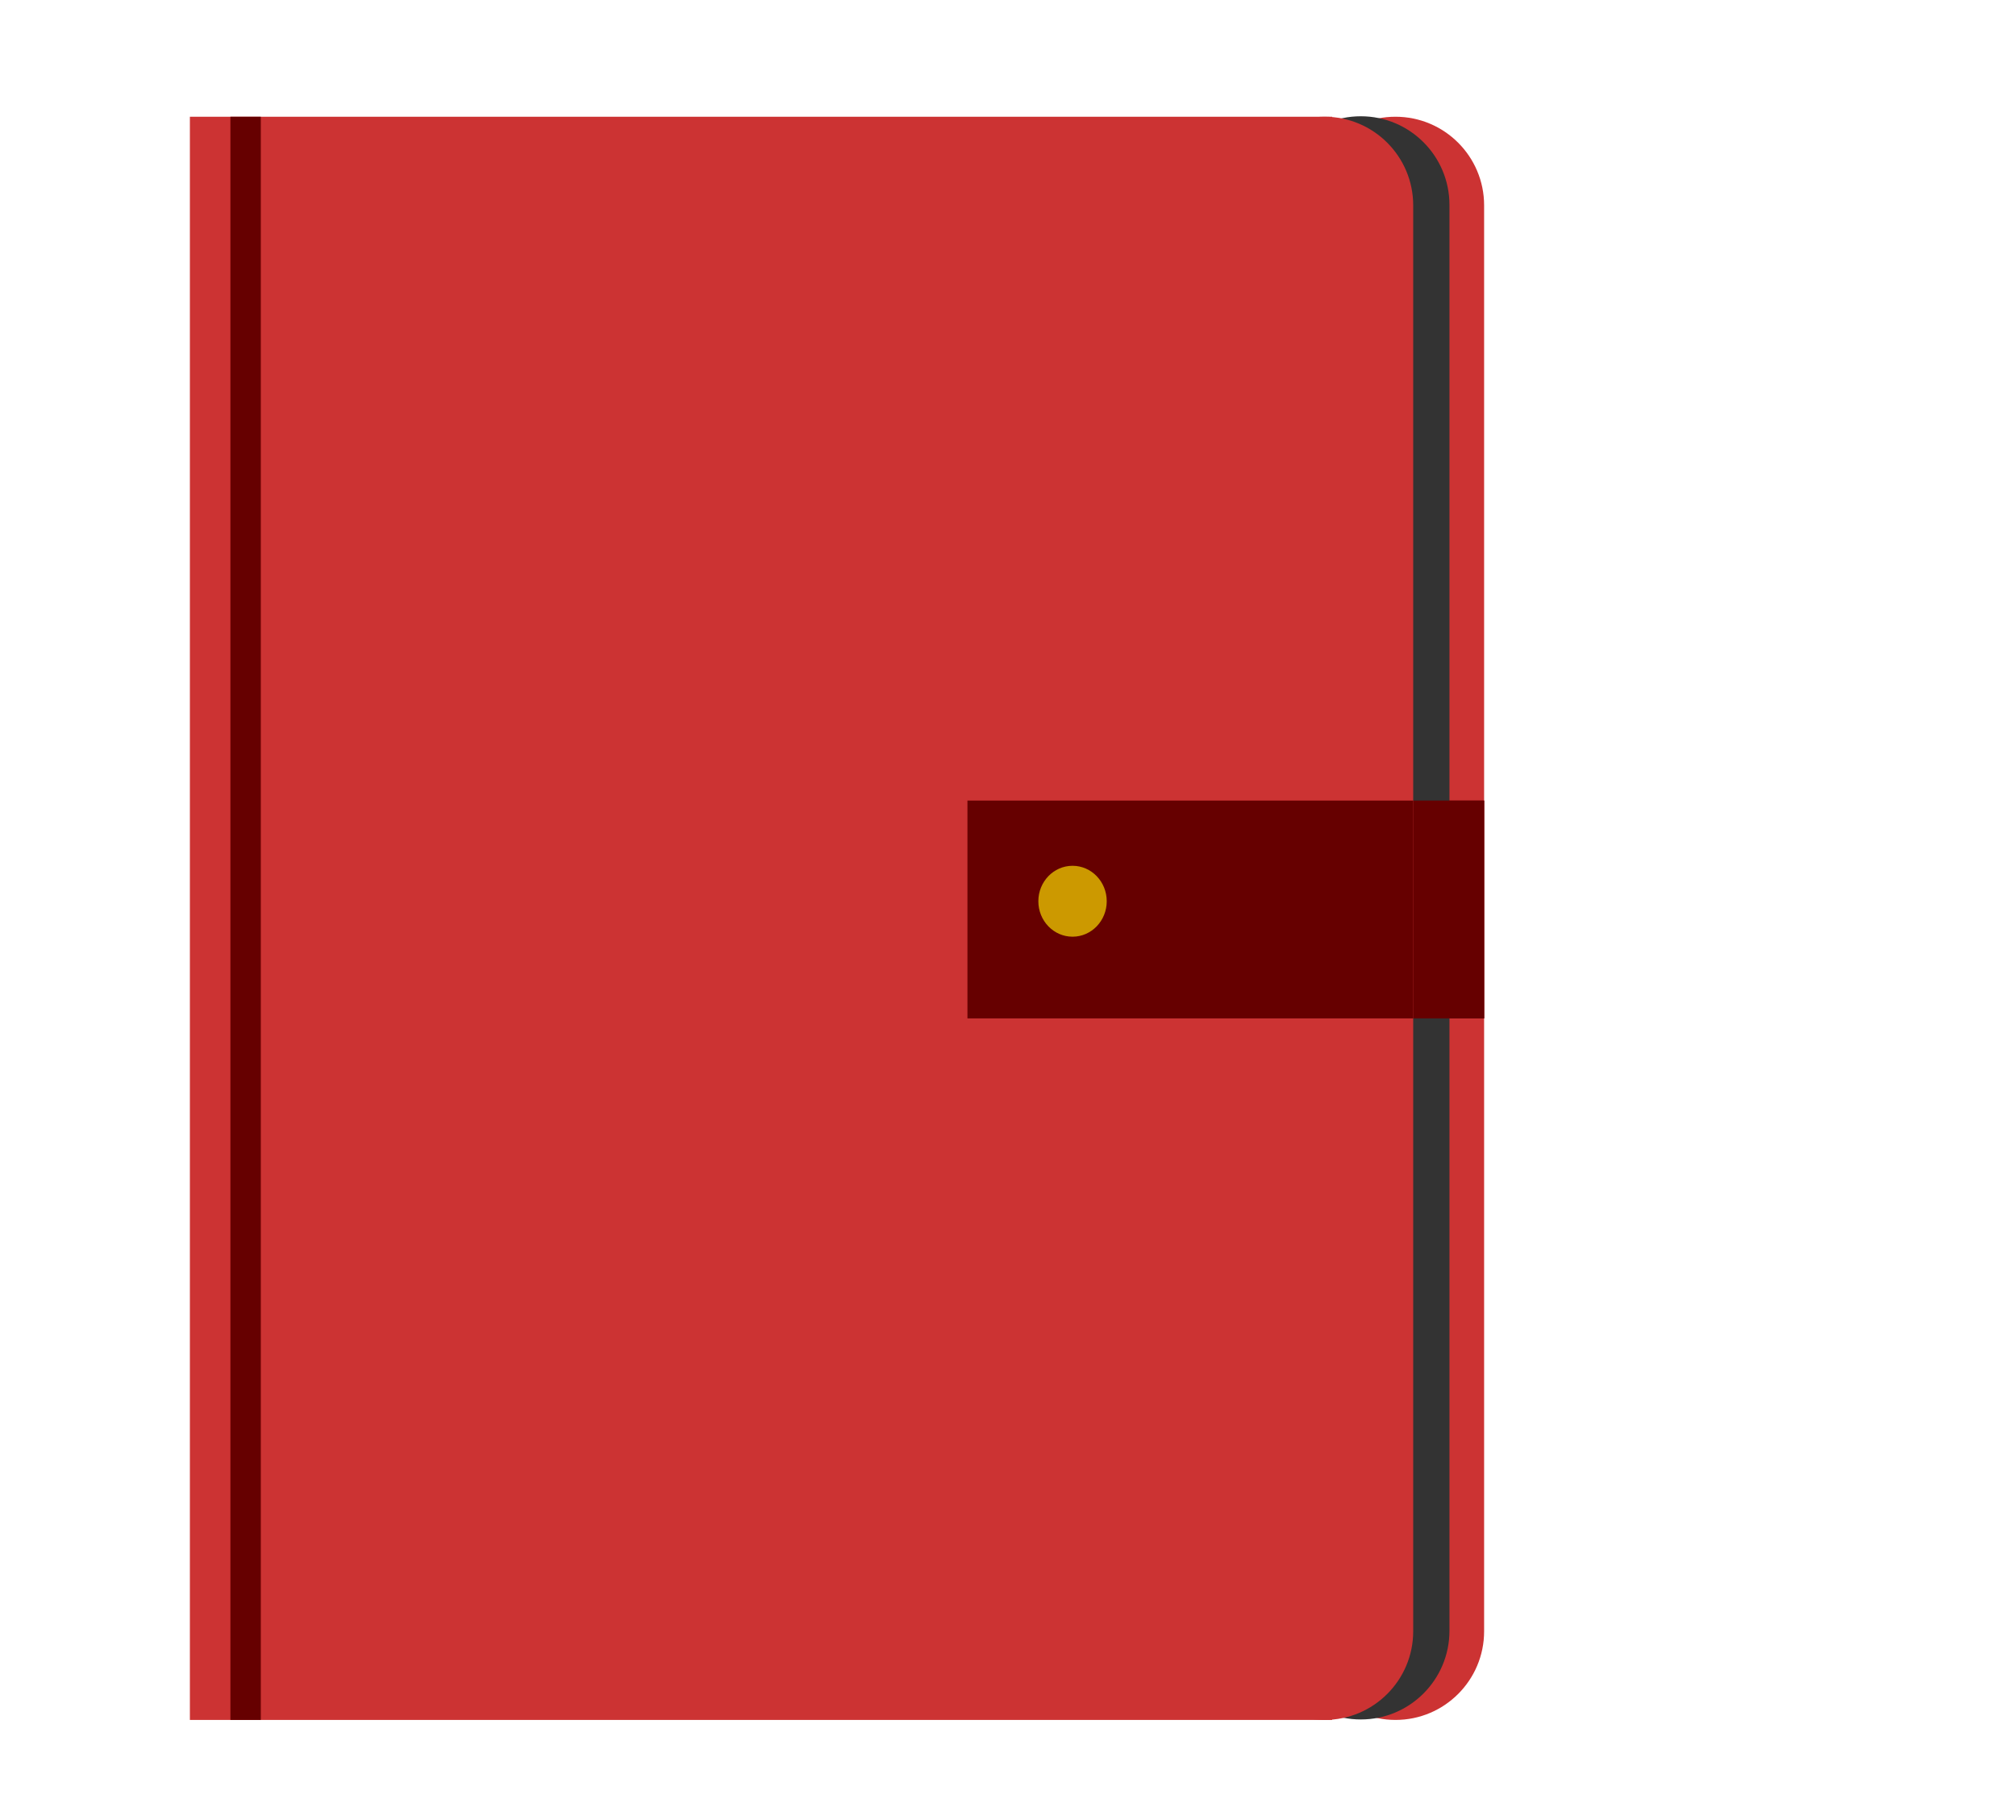
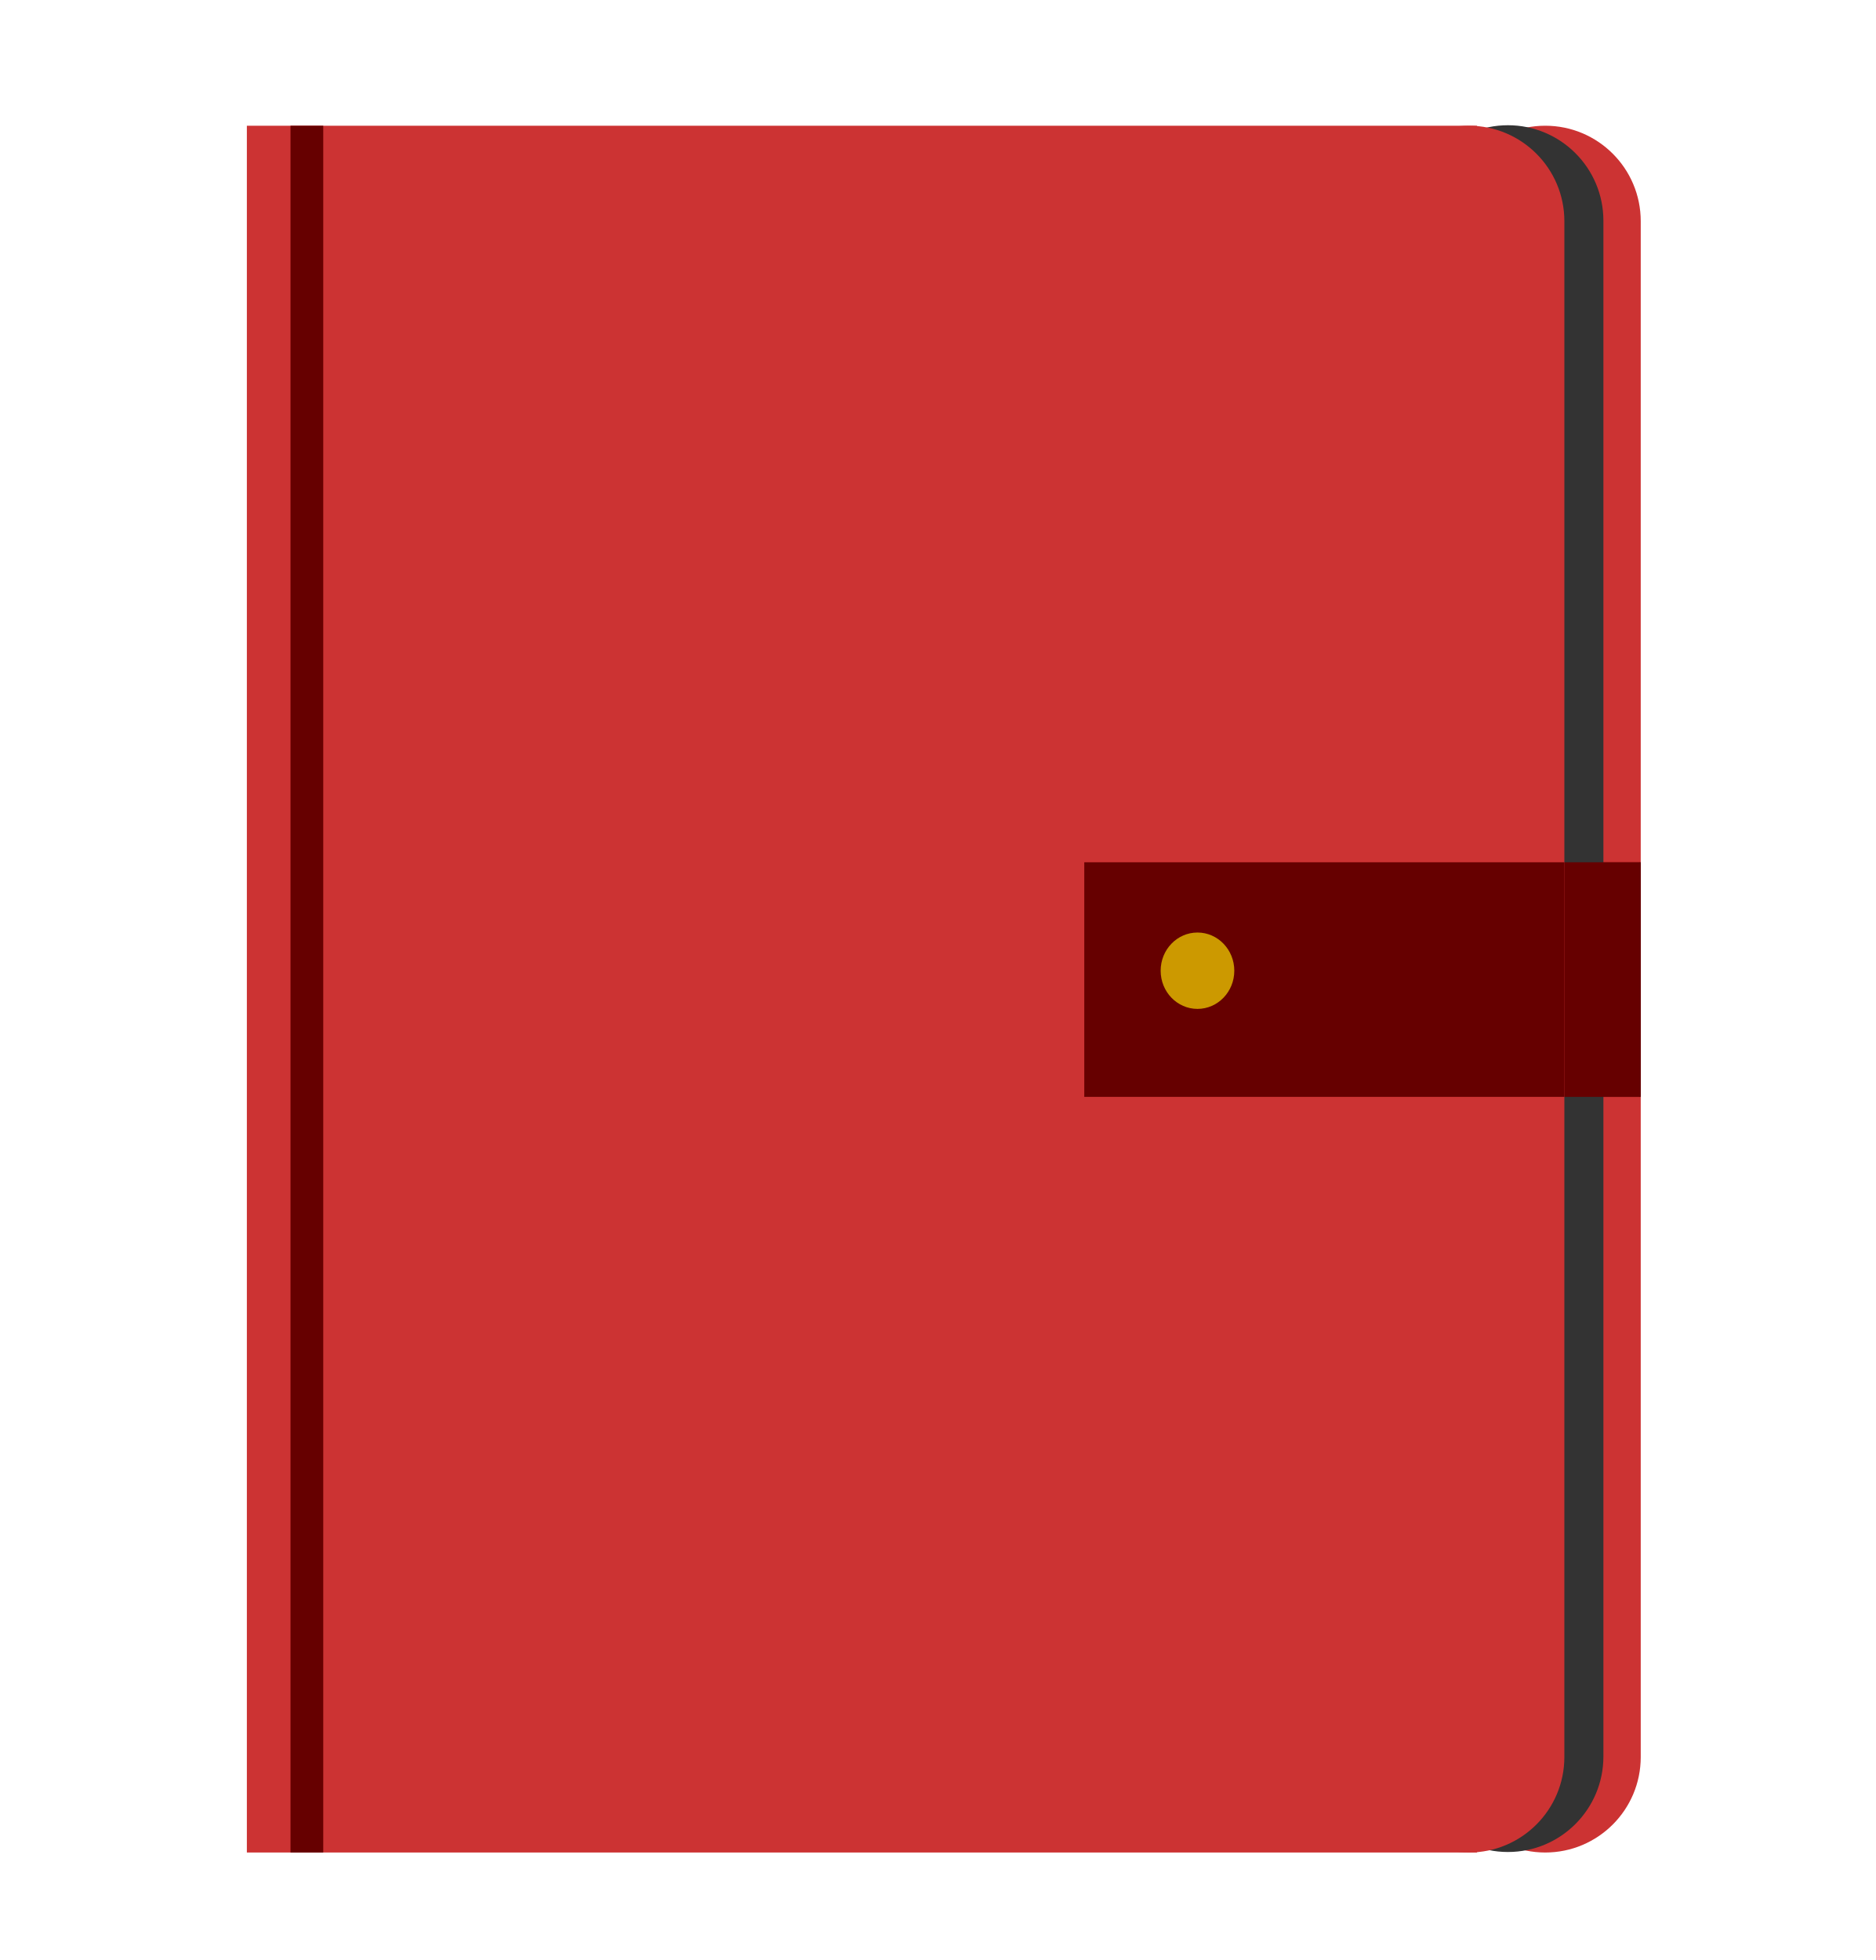
- <svg xmlns="http://www.w3.org/2000/svg" version="1.1" x="0px" y="0px" width="265.325px" height="239.5px" viewBox="113.176 283 265.325 239.5" enable-background="new 113.176 283 265.325 239.5" xml:space="preserve">
-   <g id="Layer_1" display="none">
+ <svg xmlns="http://www.w3.org/2000/svg" version="1.1" id="Layer_1" x="0px" y="0px" width="229.163px" height="239.5px" viewBox="108 283 229.163 239.5" enable-background="new 108 283 229.163 239.5" xml:space="preserve">
+   <g id="Layer_1_1_" display="none">
</g>
  <g id="Layer_8" display="none">
-     <path display="inline" fill="#CC9999" d="M170.972,339.01c-7.946,8.67-21.418,9.259-30.091,1.314l-17.174-15.736   c-8.671-7.944-9.26-21.418-1.314-30.089l1.948-2.126c7.946-8.671,21.417-9.261,30.09-1.315l17.173,15.736   c8.673,7.944,9.261,21.418,1.316,30.09L170.972,339.01z" />
-     <rect x="132.408" y="362.116" transform="matrix(0.7373 0.6756 -0.6756 0.7373 318.6044 -49.6472)" display="inline" fill="#99CCCC" width="181.466" height="45.477" />
+     <path display="inline" fill="#CC9999" d="M170.972,339.01c-7.946,8.67-21.418,9.26-30.091,1.314l-17.174-15.736   c-8.671-7.943-9.26-21.418-1.314-30.089l1.948-2.126c7.946-8.671,21.417-9.262,30.09-1.314l17.173,15.735   c8.673,7.944,9.262,21.418,1.316,30.09L170.972,339.01z" />
+     <rect x="132.383" y="362.121" transform="matrix(-0.7373 -0.6756 0.6756 -0.7373 127.6146 819.3458)" display="inline" fill="#99CCCC" width="181.47" height="45.478" />
    <polyline display="inline" fill="#666666" points="350.676,506.068 305.401,429.385 274.678,462.914  " />
-     <rect x="132.409" y="374.651" transform="matrix(0.7373 0.6756 -0.6756 0.7373 318.6094 -49.6464)" display="inline" fill="#6699CC" width="181.466" height="20.409" />
+     <rect x="132.388" y="374.658" transform="matrix(-0.7373 -0.6756 0.6756 -0.7373 127.6197 819.353)" display="inline" fill="#6699CC" width="181.471" height="20.408" />
  </g>
  <g id="Layer_4_copy">
-     <path fill="#CC3333" d="M308.5,497.697c0,6.443-5.225,11.668-11.668,11.668l0,0c-6.443,0-11.666-5.225-11.666-11.668V310.031   c0-6.443,5.223-11.667,11.666-11.667l0,0c6.443,0,11.668,5.224,11.668,11.667V497.697z" />
-     <rect x="249.833" y="388.365" fill="#660000" width="58.667" height="28.667" />
-     <ellipse fill="#CC9900" cx="263.666" cy="401.615" rx="4.5" ry="4.666" />
+     <path fill="#CC3333" d="M308.5,497.697c0,6.443-5.226,11.668-11.668,11.668l0,0c-6.443,0-11.666-5.225-11.666-11.668V310.031   c0-6.443,5.223-11.668,11.666-11.668l0,0c6.442,0,11.668,5.225,11.668,11.668V497.697L308.5,497.697z" />
+     <rect x="249.833" y="388.365" fill="#660000" width="58.668" height="28.666" />
+     <ellipse fill="#CC9900" cx="263.667" cy="401.615" rx="4.5" ry="4.666" />
  </g>
  <g id="Layer_4_copy_2">
-     <path fill="#333333" d="M303.938,497.635c0,6.443-5.225,11.668-11.668,11.668l0,0c-6.443,0-11.666-5.225-11.666-11.668V309.969   c0-6.443,5.223-11.667,11.666-11.667l0,0c6.443,0,11.668,5.224,11.668,11.667V497.635z" />
-     <rect x="249.833" y="388.365" fill="#660000" width="58.667" height="28.667" />
-     <ellipse fill="#CC9900" cx="263.666" cy="401.615" rx="4.5" ry="4.666" />
+     <path fill="#333333" d="M303.938,497.635c0,6.443-5.225,11.668-11.668,11.668l0,0c-6.443,0-11.666-5.225-11.666-11.668V309.969   c0-6.443,5.223-11.666,11.666-11.666l0,0c6.443,0,11.668,5.223,11.668,11.666V497.635L303.938,497.635z" />
+     <rect x="249.833" y="388.365" fill="#660000" width="58.668" height="28.666" />
+     <ellipse fill="#CC9900" cx="263.667" cy="401.615" rx="4.5" ry="4.666" />
  </g>
  <g id="Layer_4">
-     <rect x="138.167" y="298.365" fill="#CC3333" width="150.333" height="211" />
-     <path fill="#CC3333" d="M299.167,497.697c0,6.443-5.225,11.668-11.668,11.668l0,0c-6.443,0-11.666-5.225-11.666-11.668V310.031   c0-6.443,5.223-11.667,11.666-11.667l0,0c6.443,0,11.668,5.224,11.668,11.667V497.697z" />
-     <rect x="240.5" y="388.365" fill="#660000" width="58.667" height="28.667" />
+     <rect x="138.167" y="298.365" fill="#CC3333" width="150.334" height="211" />
+     <path fill="#CC3333" d="M299.167,497.697c0,6.443-5.225,11.668-11.668,11.668l0,0c-6.442,0-11.666-5.225-11.666-11.668V310.031   c0-6.443,5.224-11.668,11.666-11.668l0,0c6.443,0,11.669,5.225,11.669,11.668L299.167,497.697L299.167,497.697z" />
+     <rect x="240.5" y="388.365" fill="#660000" width="58.666" height="28.666" />
    <ellipse fill="#CC9900" cx="254.333" cy="401.615" rx="4.5" ry="4.666" />
    <rect x="143.5" y="298.365" fill="#660000" width="4" height="211" />
  </g>
  <g id="Layer_7">
</g>
</svg>
